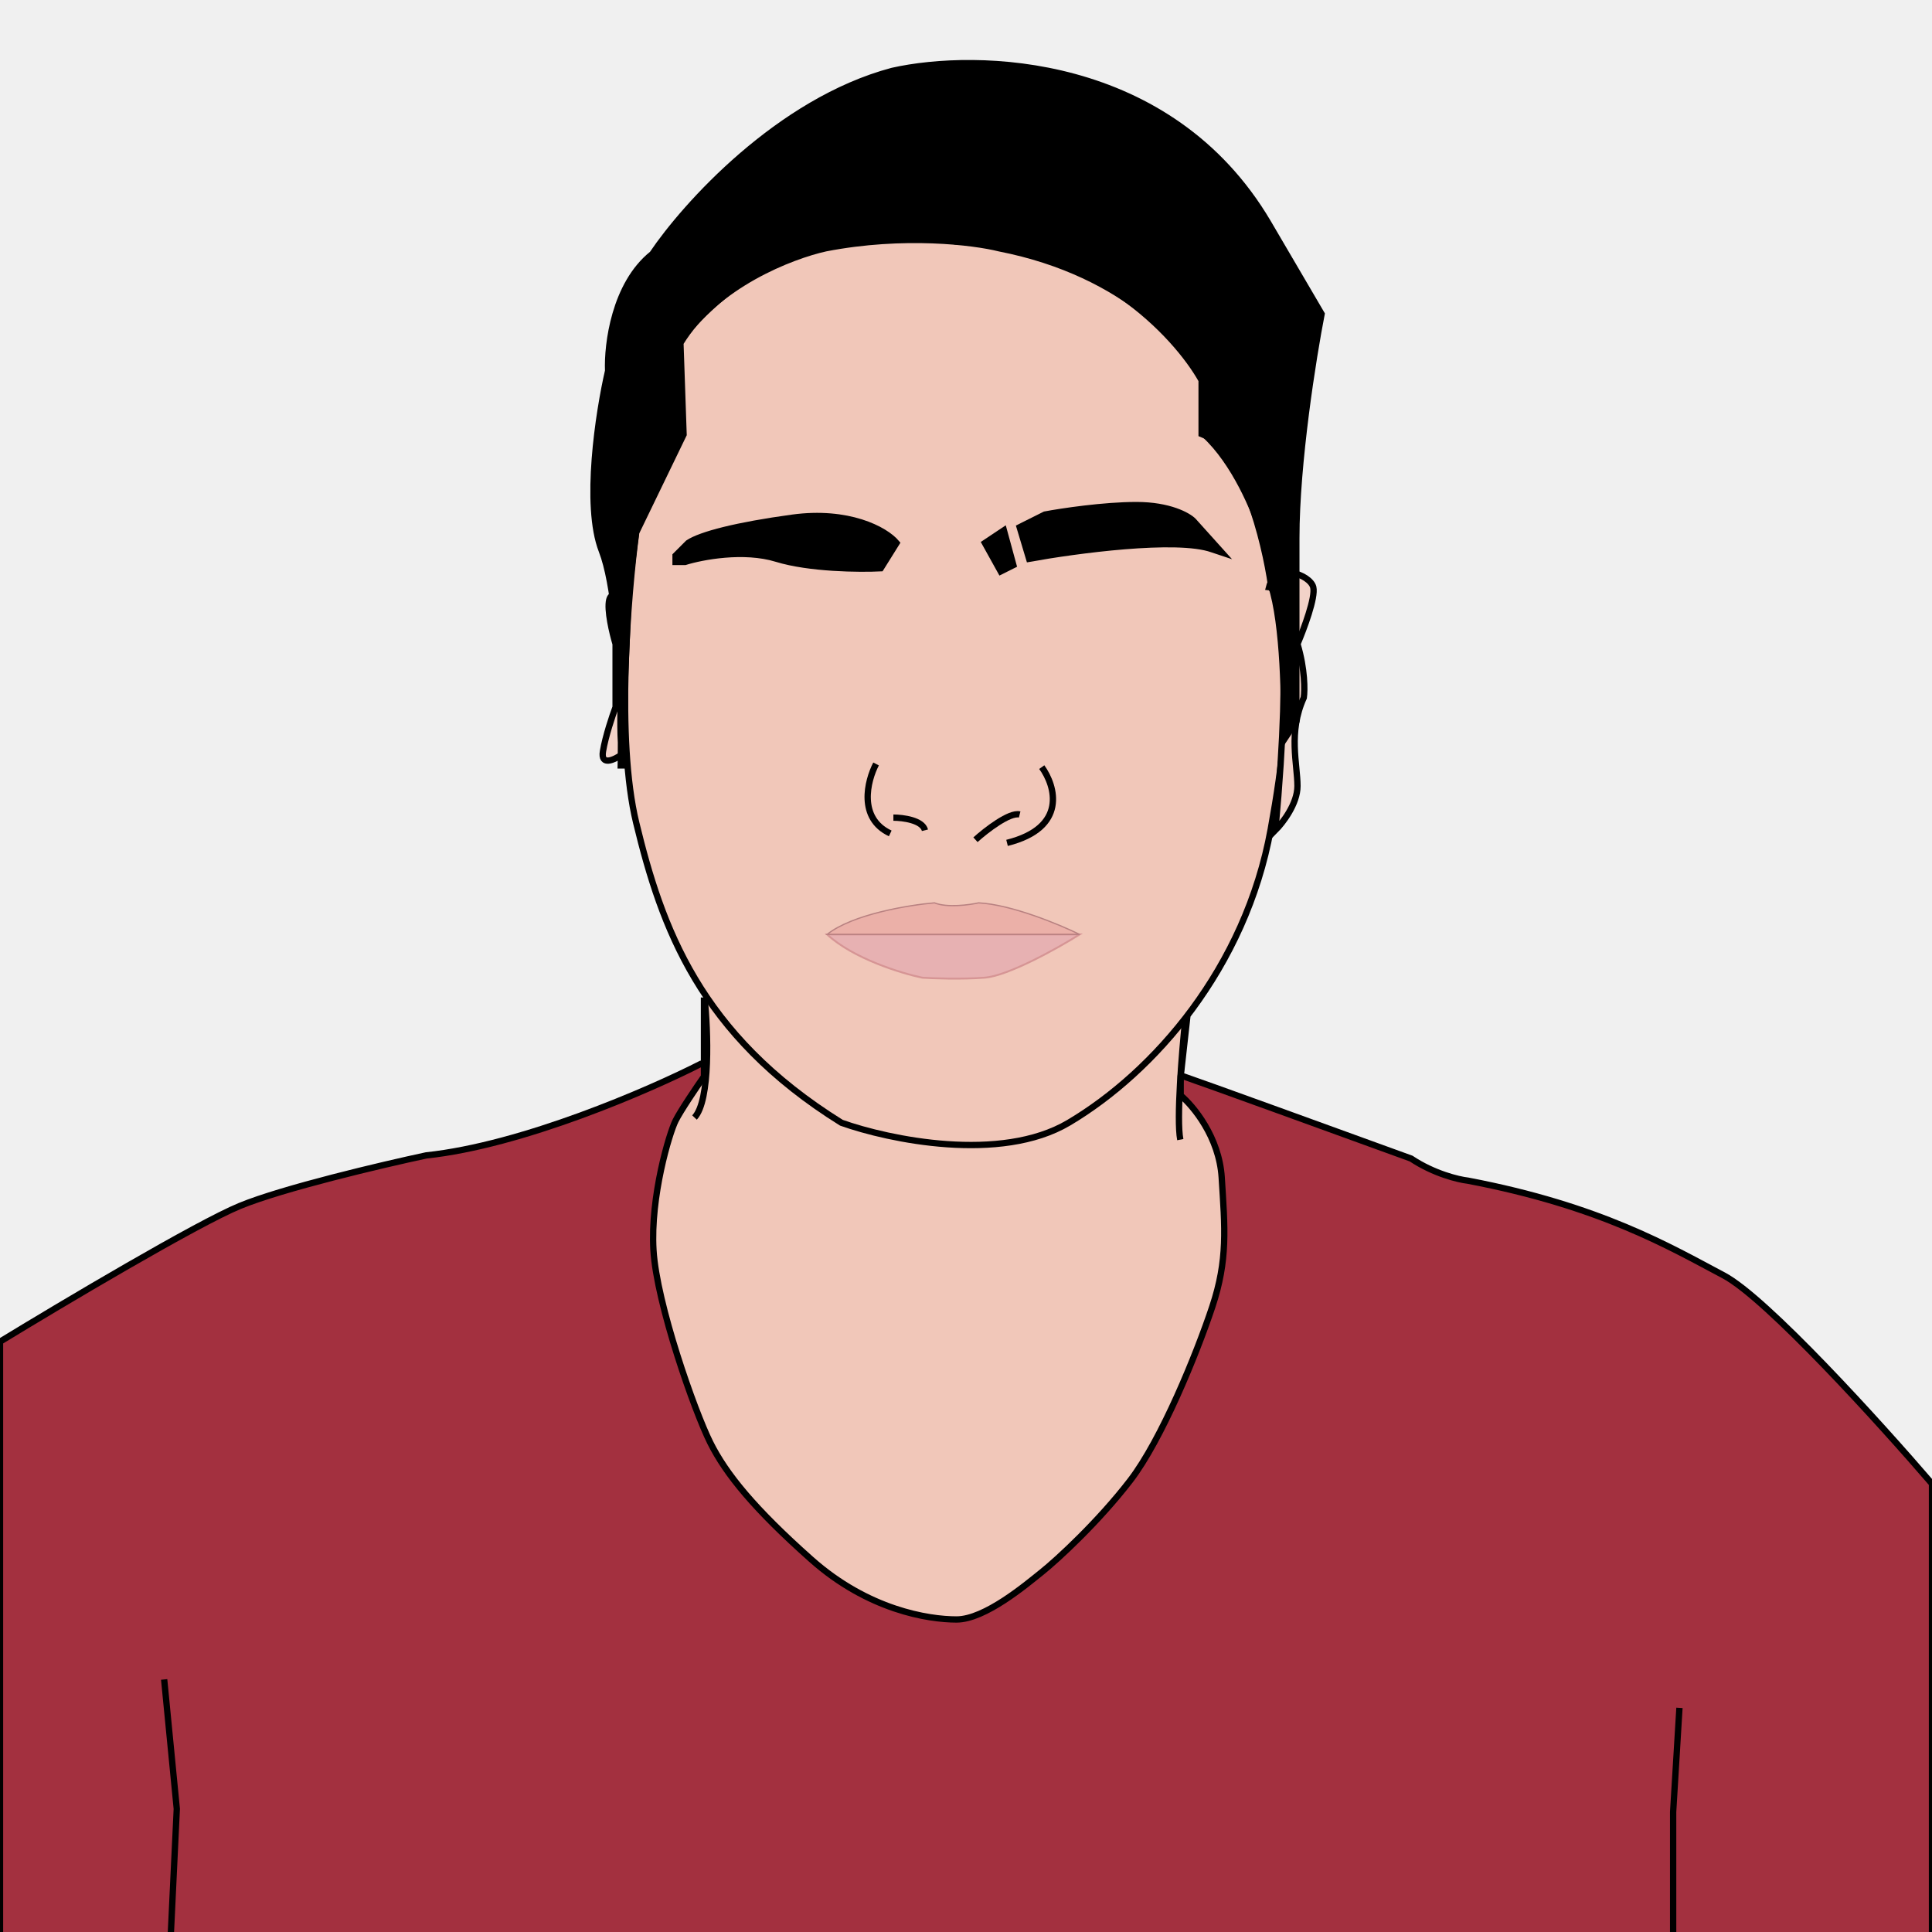
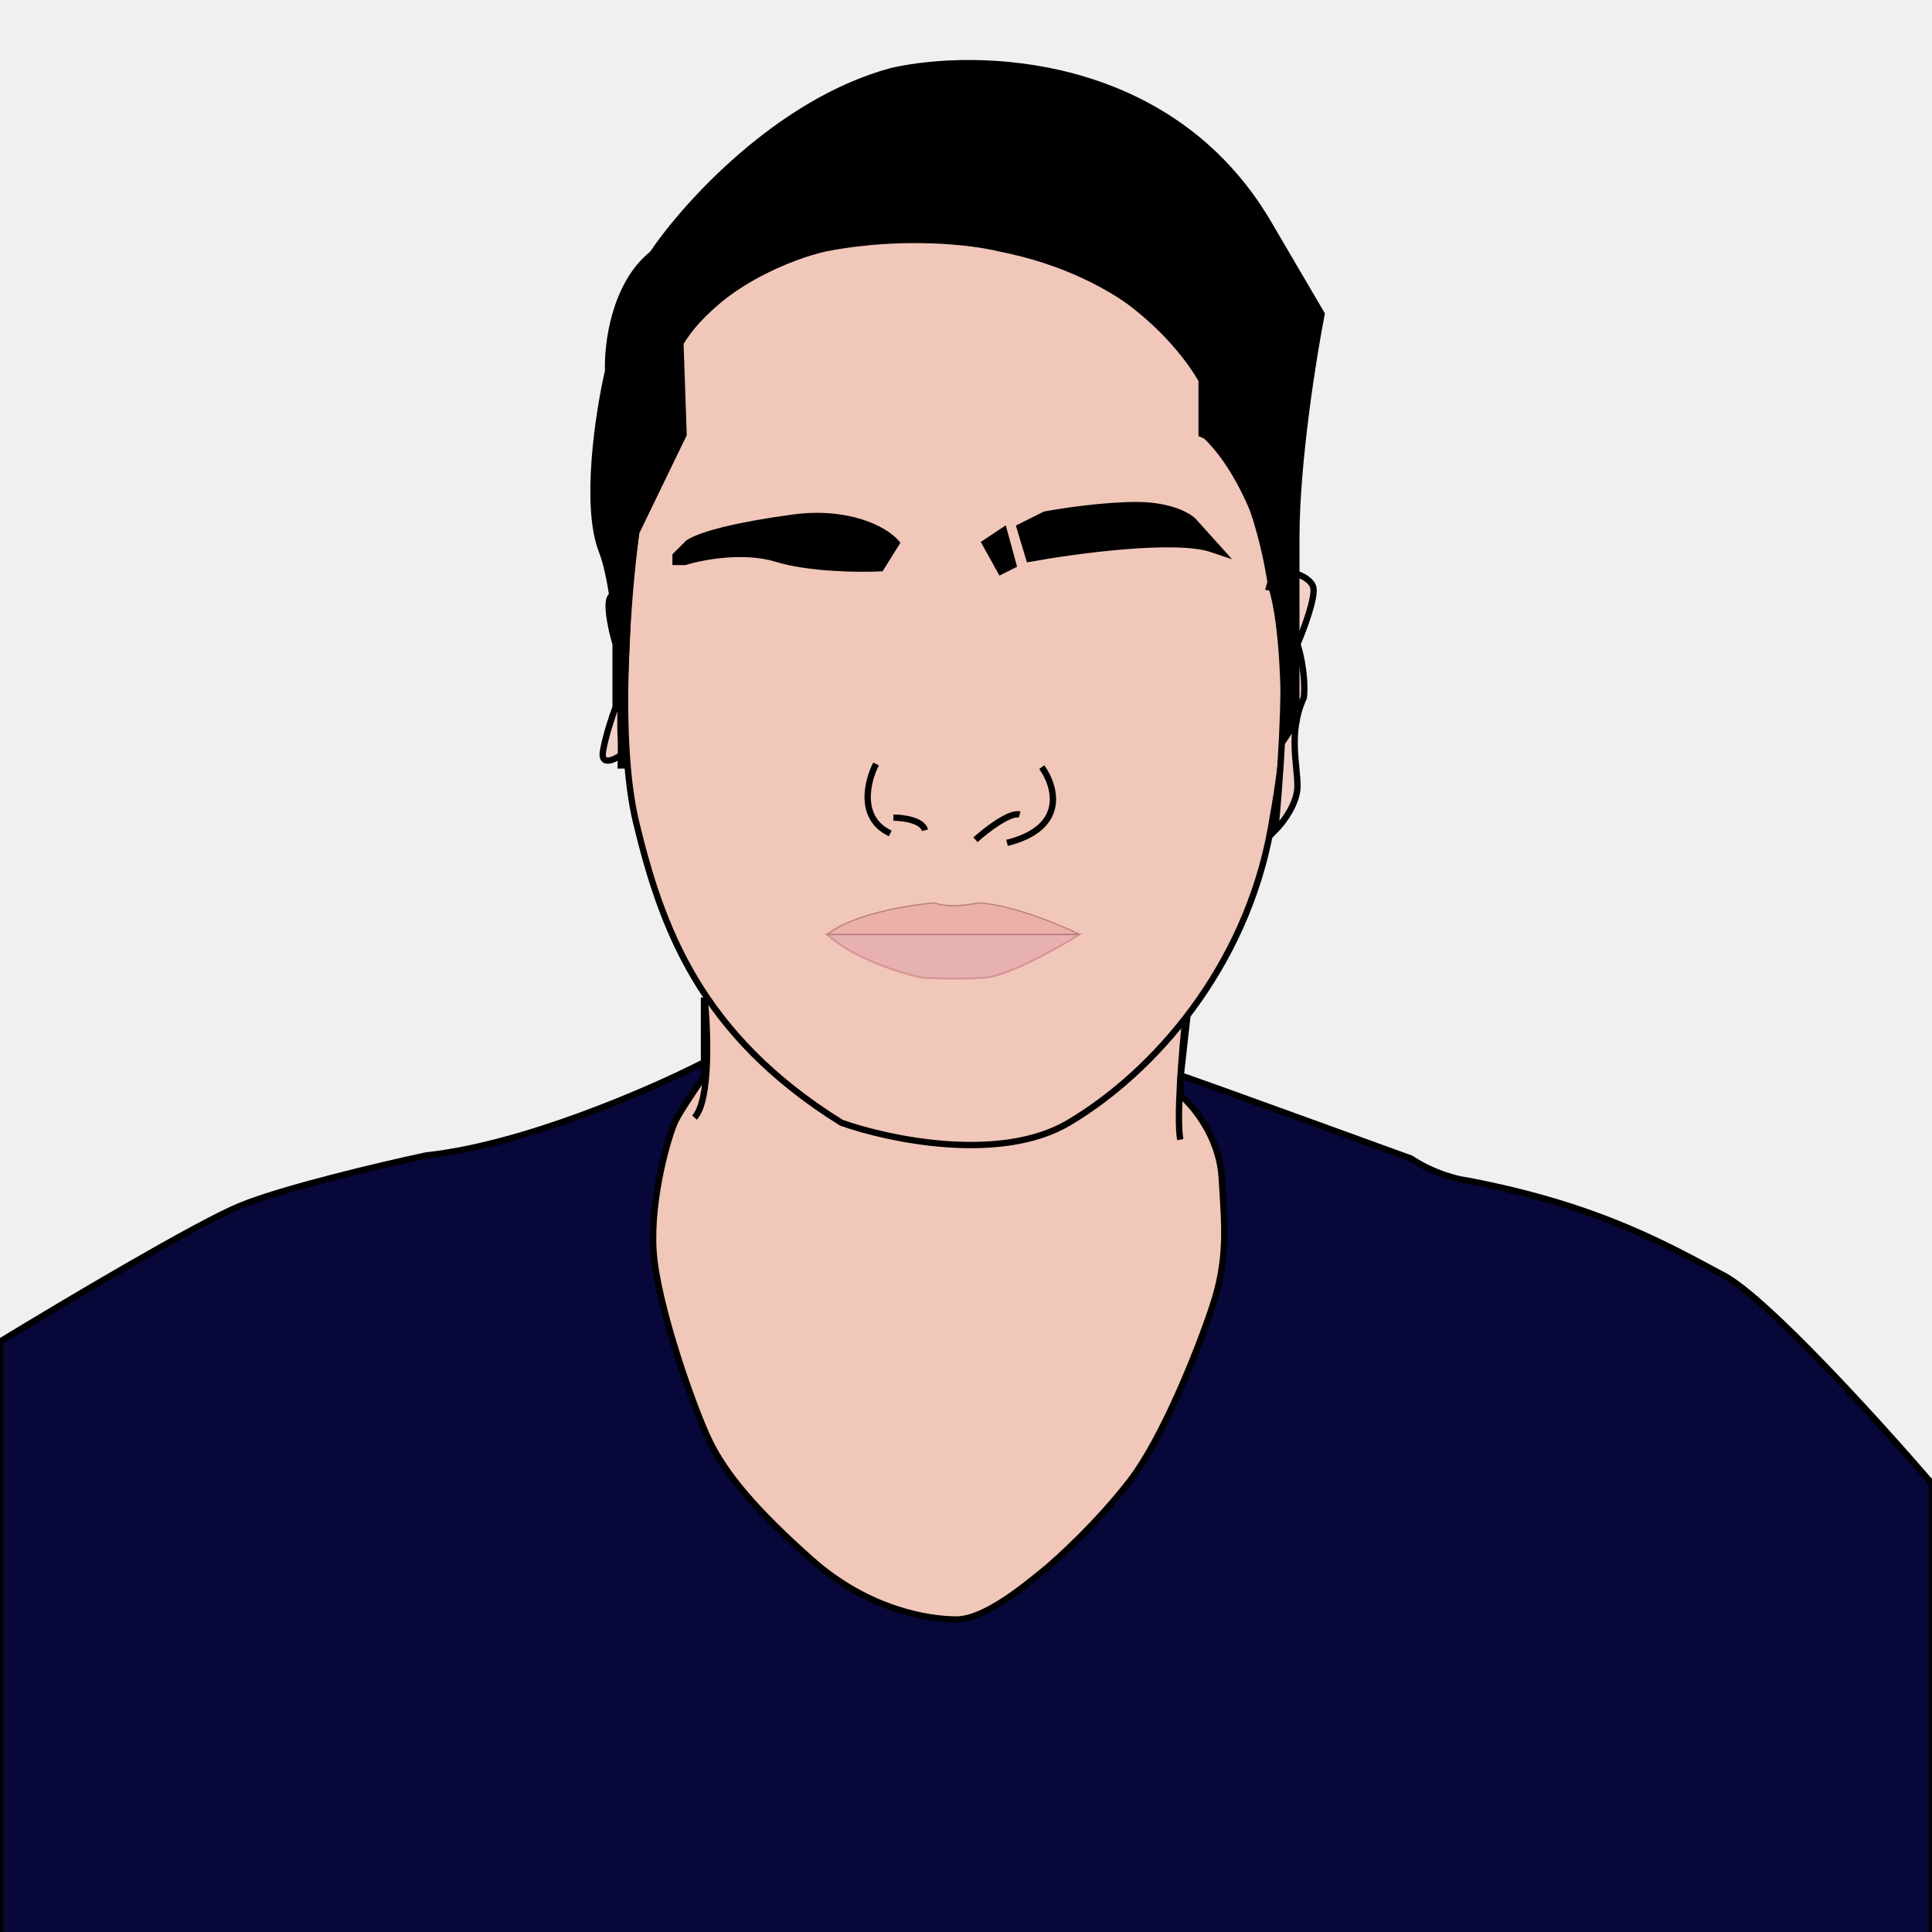
<svg xmlns="http://www.w3.org/2000/svg" width="306" height="306" viewBox="0 0 306 306" fill="none">
-   <g clip-path="url(#clip0_4_38)">
-     <path d="M67.5 183C82.7 181.4 102.833 172.667 111 168.5C135.5 168.833 185.1 169.7 187.5 170.5C189.9 171.3 212.5 179.5 223.5 183.5C227.1 185.9 231 186.833 232.5 187C253.5 191 264.5 197.5 273 202C279.8 205.6 297.833 225.5 306 235V307H58.5H0V281V212.5C9.833 206.5 31.2 193.8 38 191C44.8 188.2 60.5 184.5 67.5 183Z" fill="#A3303F" stroke="black" />
+   <g clip-path="url(#clip0_4_81)">
+     <path d="M67.5 183C82.7 181.4 102.833 172.667 111 168.5C135.5 168.833 185.1 169.7 187.5 170.5C189.9 171.3 212.5 179.5 223.5 183.5C227.1 185.9 231 186.833 232.5 187C253.5 191 264.5 197.5 273 202C279.8 205.6 297.833 225.5 306 235V307H58.5H0V281V212.5C9.833 206.5 31.2 193.8 38 191C44.8 188.2 60.5 184.5 67.5 183Z" fill="#070739" stroke="black" />
    <path d="M187 173.5V170.5L188 161.5L111.5 158.5V170.5C110.333 172.167 107.8 175.9 107 177.5C106 179.5 103 189.5 103.5 198C104 206.5 110 223.5 112.5 228.5C115 233.5 119.5 239 128.5 247C137.5 255 147 256.5 151.5 256.5C156 256.5 162.5 251 165 249C167.5 247 174 241 179 234.5C184 228 189.5 214.5 192 207C194.5 199.5 194 194.5 193.5 186.5C193.1 180.1 189 175.167 187 173.5Z" fill="#F1C7B9" stroke="black" />
    <path d="M108.267 68.825L107.767 54.325C113.367 45.125 125.434 40.492 130.767 39.325C143.167 36.925 154.267 38.325 158.267 39.325C178.667 43.325 188.434 55.325 190.767 60.825V68.825C195.567 73.225 198.767 80.992 199.767 84.325C203.767 101.825 205.267 109.325 201.267 131.325C197.267 153.325 182.767 169.825 169.267 177.825C158.467 184.225 140.767 180.492 133.267 177.825C110.767 163.825 104.767 146.825 100.767 130.325C97.567 117.125 99.434 94.159 100.767 84.325L108.267 68.825Z" fill="#F1C7B9" stroke="black" />
    <path d="M123 88.5C117.8 86.9 111.167 88.167 108.5 89H108H107V88L109 86C111 84.667 116.7 83.2 125.5 82C134.3 80.8 140.167 83.833 142 86L139.5 90C136.167 90.167 128.2 90.1 123 88.5Z" fill="black" stroke="black" />
    <path d="M160.5 89.5L158.5 90.5L156 86L159 84L160.5 89.5Z" fill="black" stroke="black" />
    <path d="M163 88.5L161.5 83.5L165.5 81.5C168.167 81 174.8 80 180 80C185.2 80 188.167 81.667 189 82.5L193.5 87.5L192 87C186.4 85 170.333 87.167 163 88.5Z" fill="black" stroke="black" />
    <path d="M205.5 124.5C205.5 127.3 203.167 130.333 202 131.5C204.8 101.1 202.5 93.167 201 93C202 89 207.5 91 208 93C208.4 94.6 206.5 99.667 205.5 102C206.7 106 206.667 109.333 206.5 110.5C204 116 205.5 121 205.5 124.5Z" fill="#F2D2C8" stroke="black" />
    <path d="M171 148H131C135.156 151.835 142.775 154.164 146.065 154.849C147.797 154.963 152.195 155.123 155.935 154.849C159.675 154.575 167.537 150.169 171 148Z" fill="#E3A8AF" fill-opacity="0.71" stroke="#D69595" stroke-width="0.3" />
    <path d="M171 148H131C135 144.8 144 143.333 148 143C150 143.8 153.5 143.333 155 143C160.2 143.267 167.833 146.444 171 148Z" fill="#E49997" fill-opacity="0.49" stroke="#B88181" stroke-width="0.2" />
    <path d="M96.5 95C96.9 93.4 98.667 94.667 99.5 95.5L98.5 119.5C97.333 120.333 95.1 121.4 95.5 119C95.9 116.6 97 113.333 97.5 112V102C97 100.333 96.1 96.6 96.5 95Z" fill="#F2D2C8" stroke="black" />
    <path d="M98.319 121.231C98.341 120.17 98.353 118.944 98.353 117.599C98.264 116.052 98.249 114.247 98.291 112.279C98.088 103.408 97.332 92.408 95.319 87.231C92.519 80.031 94.819 65.231 96.319 58.731C96.153 54.564 97.319 45.031 103.319 40.231C108.486 32.564 123.319 16.031 141.319 11.231C154.653 8.231 185.219 8.831 200.819 35.231L209.319 49.731C207.986 56.564 205.319 73.231 205.319 85.231V114.231L203.319 117.231C203.486 111.564 203.319 98.731 201.319 92.731C200.319 85.731 196.719 71.131 190.319 68.731V60.231C186.319 53.064 172.919 38.631 151.319 38.231C149.986 37.898 144.919 37.431 135.319 38.231C130.653 37.898 118.519 40.631 107.319 54.231L107.819 68.231L100.819 83.731C99.882 90.643 98.484 103.203 98.291 112.279C98.335 114.176 98.353 115.975 98.353 117.599C98.437 119.068 98.588 120.305 98.819 121.231H98.319Z" fill="black" stroke="black" />
    <path d="M141.5 129.5C143 129.5 146.1 129.9 146.5 131.5" stroke="black" />
    <path d="M154.5 133C156.167 131.5 159.9 128.6 161.5 129" stroke="black" />
    <path d="M165 121.5C167.167 124.5 169.1 131.1 159.5 133.5" stroke="black" />
    <path d="M138.756 121C137.366 123.667 135.87 129.6 141 132" stroke="black" />
    <path d="M111.596 158C112.128 163.197 112.554 174.272 110 177" stroke="black" />
    <path d="M187.725 161.5C187.202 166.5 186.313 177.3 186.941 180.5" stroke="black" />
-     <path d="M265 307V287L266 270.5" stroke="black" />
-     <path d="M27 307.5L28 286.5L26 266" stroke="black" />
  </g>
  <defs>
-     <clipPath id="clip0_4_38">
+     <clipPath id="clip0_4_81">
      <rect width="306" height="306" fill="white" />
    </clipPath>
  </defs>
</svg>
